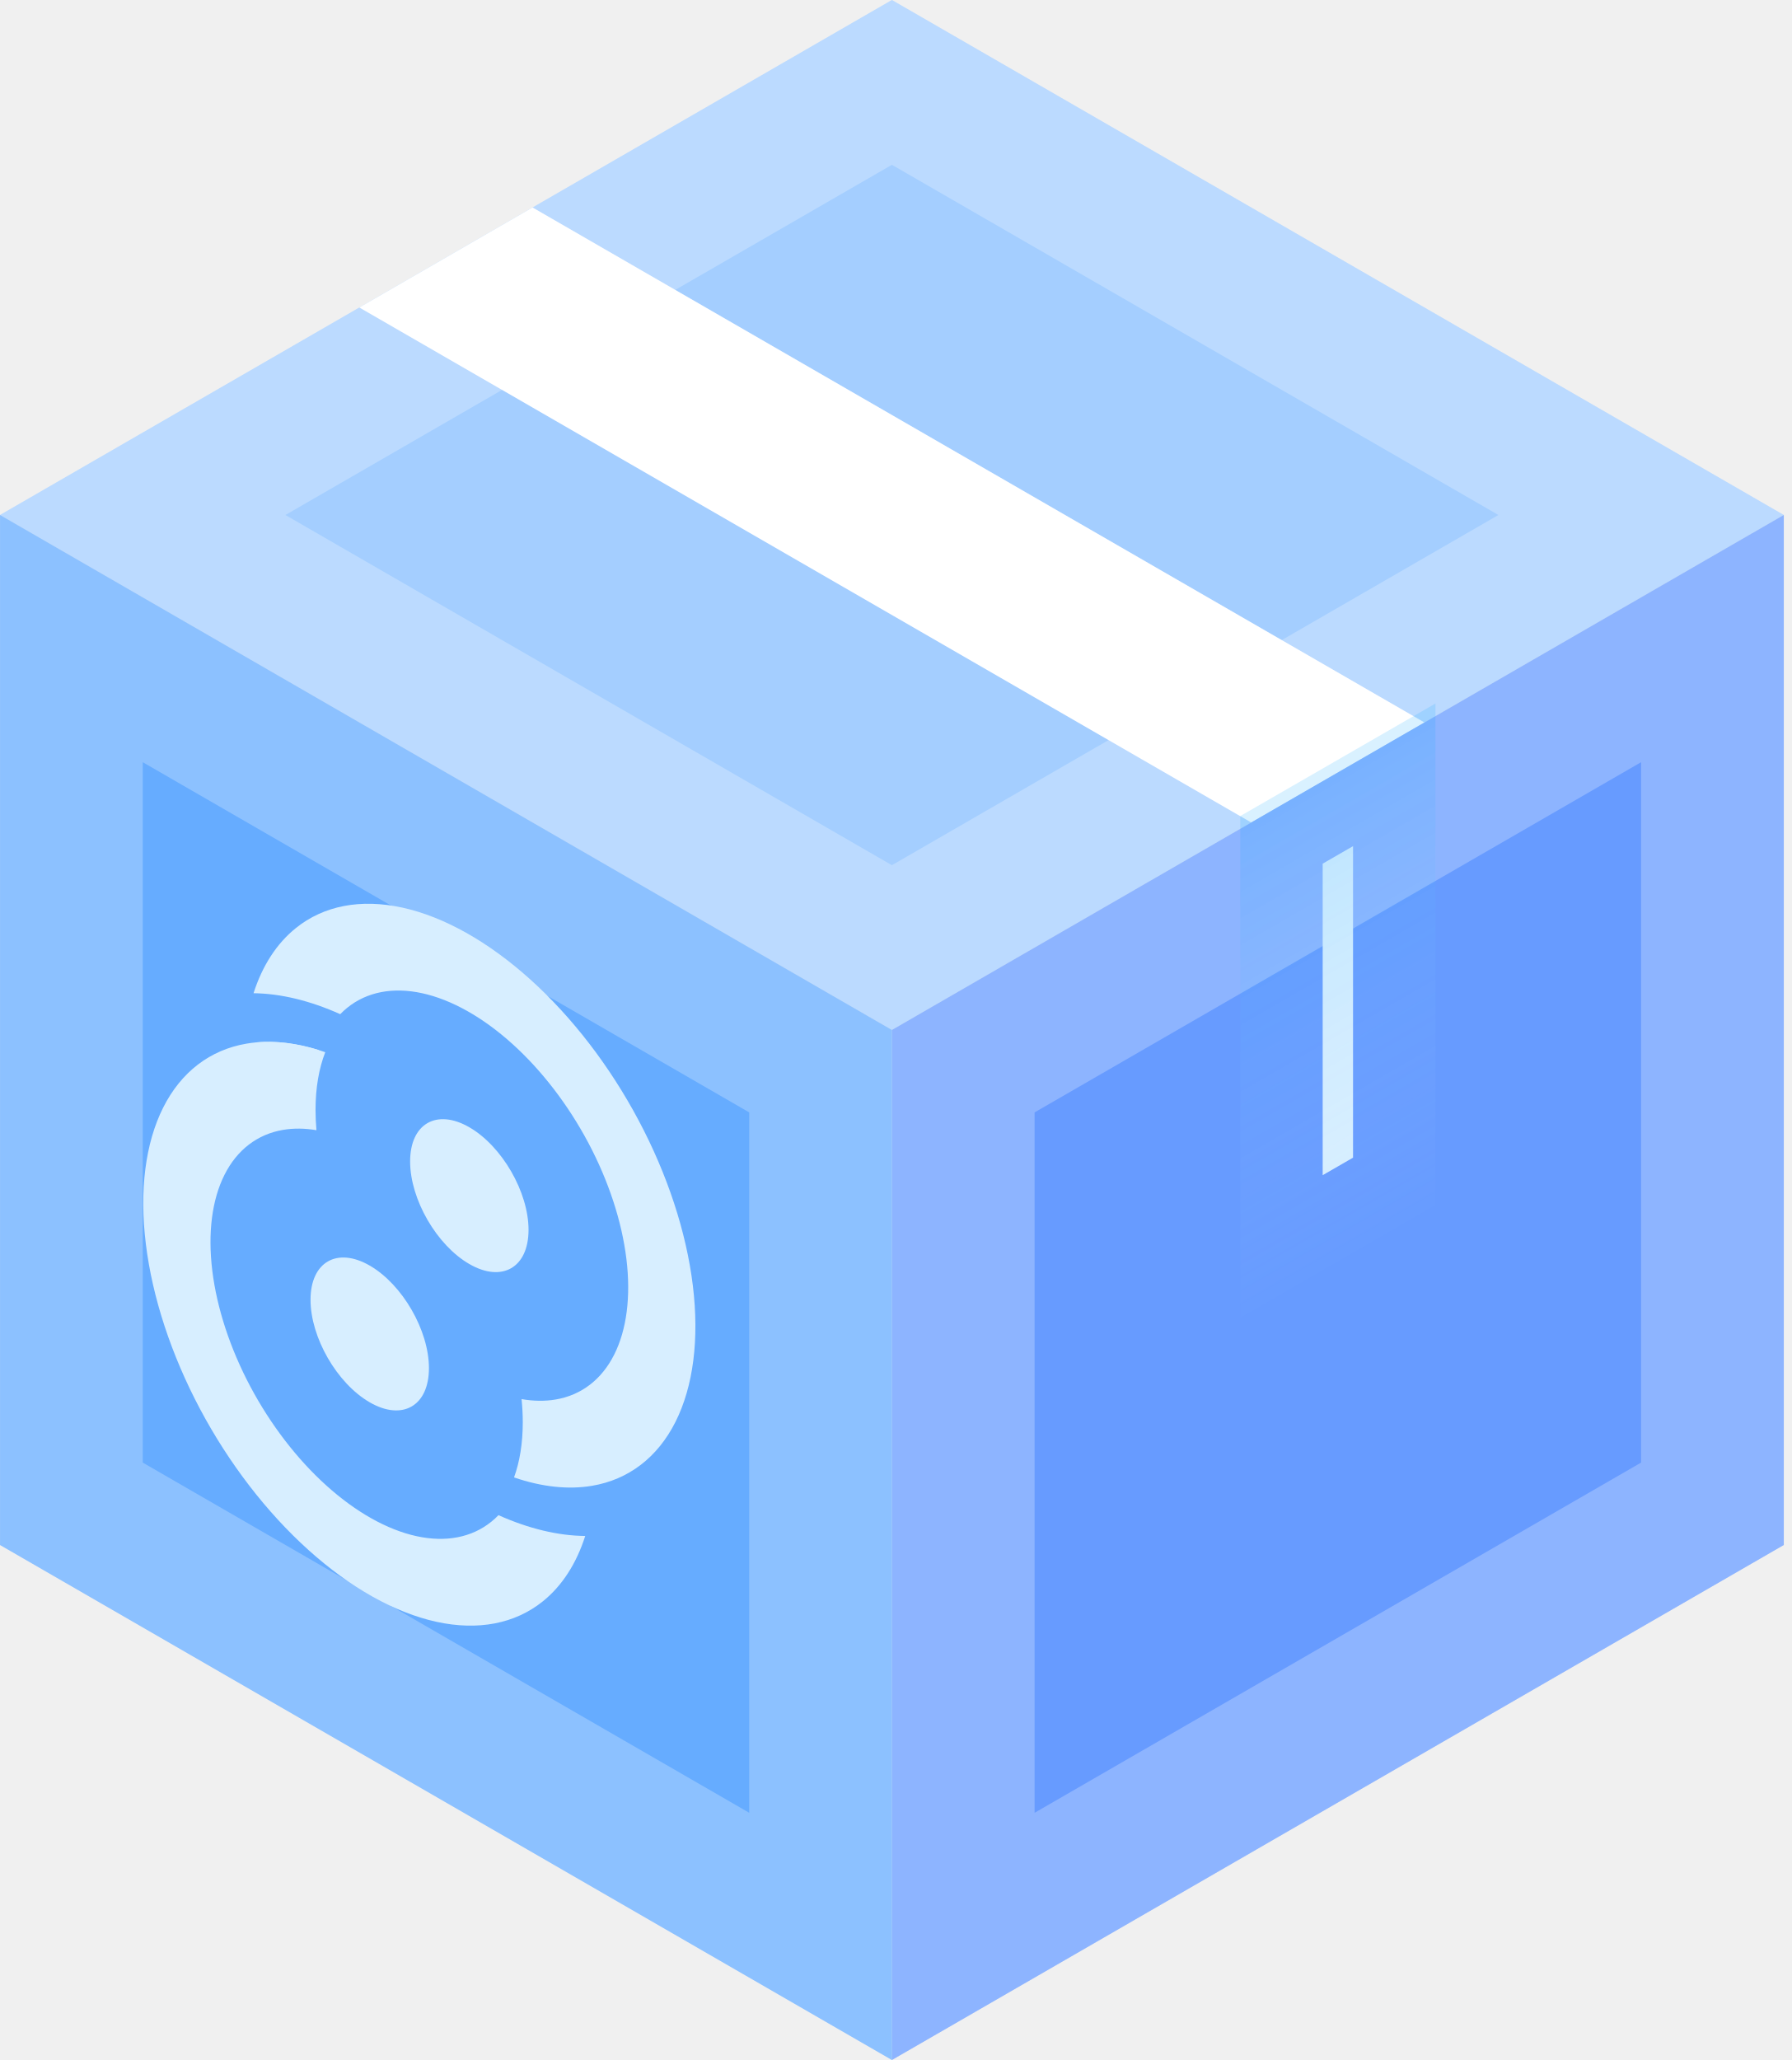
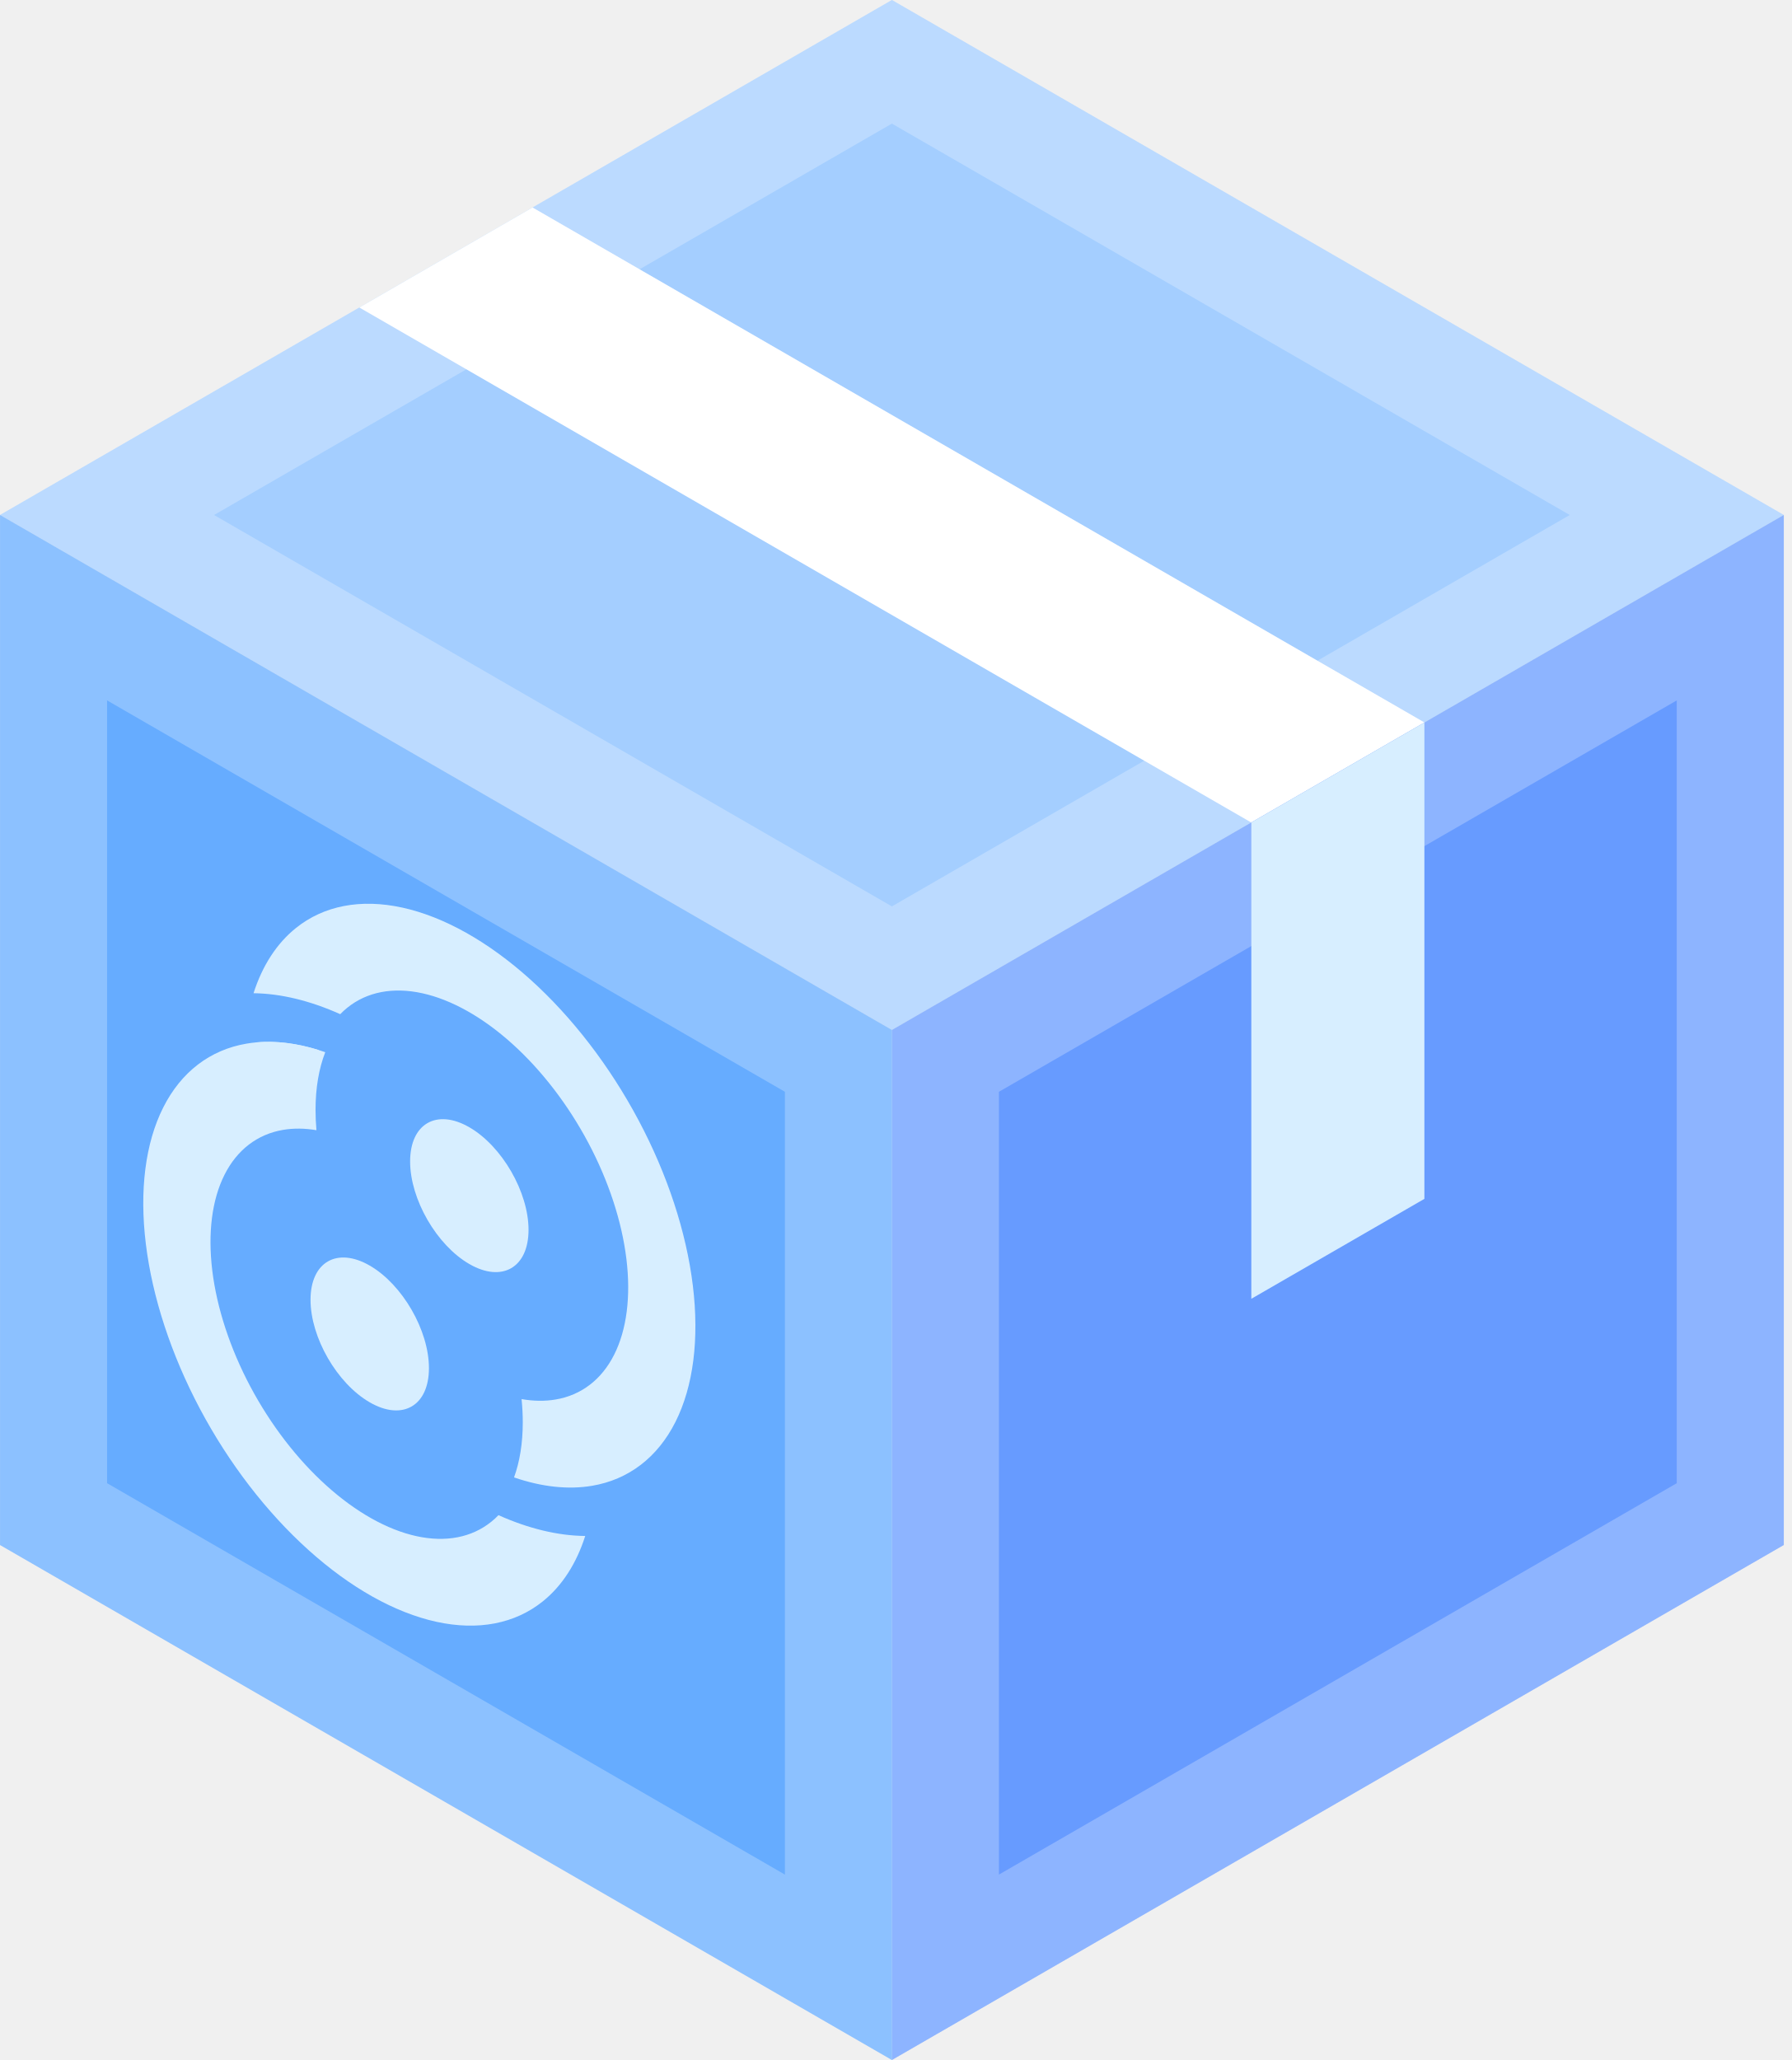
<svg xmlns="http://www.w3.org/2000/svg" width="87" height="100" viewBox="0 0 87 100" fill="none">
-   <g clip-path="url(#clip0_1054_2251)">
+   <g clip-path="url(#clip0_1122_2491)">
    <rect width="50" height="50" transform="matrix(0.866025 0.5 -0.866025 0.5 43.3008 0)" fill="#A4CEFF" />
-     <rect x="-2.38419e-07" y="4" width="42" height="42" transform="matrix(0.866025 0.5 -0.866025 0.5 46.7649 2)" stroke="white" stroke-opacity="0.25" stroke-width="8" />
+     <rect x="-1.78814e-07" y="3" width="44" height="44" transform="matrix(0.866025 0.5 -0.866025 0.5 45.8989 1.5)" stroke="white" stroke-opacity="0.25" stroke-width="6" />
    <rect width="50" height="9.707" transform="matrix(0.866025 0.5 -0.866025 0.5 25.8545 10.0732)" fill="white" />
    <rect x="-1.44651e-07" y="2.427" width="45.146" height="4.854" transform="matrix(0.866025 0.5 -0.866025 0.5 27.9562 11.2867)" stroke="white" stroke-opacity="0.25" stroke-width="4.854" />
    <rect width="50" height="50" transform="matrix(0.866025 -0.5 0 1 43.3008 49.9996)" fill="#679BFF" />
-     <rect x="3.464" y="2" width="42" height="42" transform="matrix(0.866025 -0.5 0 1 43.7649 51.7317)" stroke="white" stroke-opacity="0.25" stroke-width="8" />
-     <path d="M64.215 41.925L65.689 41.075V56.197L64.215 57.048V41.925Z" fill="#D7EEFF" stroke="url(#paint0_linear_1054_2251)" stroke-width="8" />
+     <rect x="2.598" y="1.5" width="44" height="44" transform="matrix(0.866025 -0.5 0 1 43.6489 51.2987)" stroke="white" stroke-opacity="0.25" stroke-width="6" />
+     <path d="M60.751 39.925L69.153 35.075V58.197L60.751 63.048V39.925Z" fill="#D7EEFF" />
    <rect width="50" height="50" transform="matrix(0.866025 0.5 0 1 0.00195312 24.9999)" fill="#66ACFF" />
-     <rect x="3.464" y="6" width="42" height="42" transform="matrix(0.866025 0.5 0 1 0.466055 23.2678)" stroke="white" stroke-opacity="0.25" stroke-width="8" />
+     <rect x="2.598" y="4.5" width="44" height="44" transform="matrix(0.866025 0.5 0 1 0.350029 23.7008)" stroke="white" stroke-opacity="0.25" stroke-width="6" />
    <path d="M25.66 59.701C25.66 61.534 24.373 62.277 22.786 61.361C21.198 60.444 19.911 58.215 19.911 56.382C19.911 54.548 21.198 53.805 22.786 54.722C24.373 55.639 25.66 57.868 25.66 59.701Z" fill="#D7EEFF" />
    <ellipse rx="3.319" ry="3.319" transform="matrix(-0.866025 -0.5 -7.57103e-08 -1 17.9505 64.7556)" fill="#D7EEFF" />
    <path fill-rule="evenodd" clip-rule="evenodd" d="M28.743 72.126C27.583 72.322 26.298 72.18 24.956 71.719C25.231 70.963 25.38 70.067 25.38 69.045C25.38 68.674 25.36 68.297 25.322 67.917C25.899 68.018 26.454 68.026 26.972 67.938C28.22 67.728 29.208 66.971 29.818 65.76C30.428 64.548 30.634 62.933 30.411 61.109C30.188 59.284 29.546 57.328 28.562 55.475C27.578 53.623 26.293 51.952 24.863 50.664C23.433 49.376 21.917 48.526 20.498 48.215C19.08 47.905 17.819 48.148 16.866 48.914C16.744 49.012 16.628 49.118 16.518 49.232C15.048 48.572 13.625 48.231 12.309 48.214C12.737 46.877 13.433 45.801 14.362 45.053C15.717 43.962 17.512 43.617 19.531 44.058C21.55 44.5 23.706 45.71 25.742 47.543C27.778 49.376 29.605 51.753 31.006 54.39C32.407 57.026 33.32 59.81 33.637 62.406C33.954 65.002 33.661 67.301 32.793 69.025C31.925 70.749 30.518 71.826 28.743 72.126ZM12.439 50.601L15.13 52.536C15.194 51.971 15.311 51.448 15.477 50.975C14.41 50.641 13.386 50.516 12.439 50.601Z" fill="#D7EEFF" />
-     <path fill-rule="evenodd" clip-rule="evenodd" d="M11.974 50.661C13.143 50.463 14.439 50.608 15.791 51.078C15.486 51.861 15.319 52.8 15.319 53.882C15.319 54.205 15.334 54.533 15.363 54.864C14.797 54.768 14.254 54.762 13.745 54.848C12.498 55.059 11.51 55.815 10.9 57.027C10.29 58.238 10.084 59.853 10.306 61.678C10.529 63.502 11.171 65.458 12.155 67.311C13.14 69.164 14.424 70.835 15.854 72.122C17.285 73.41 18.8 74.26 20.219 74.571C21.638 74.881 22.899 74.639 23.851 73.872C23.974 73.774 24.09 73.667 24.201 73.552C25.672 74.21 27.096 74.549 28.412 74.562C27.984 75.903 27.287 76.984 26.355 77.734C25 78.825 23.205 79.17 21.187 78.728C19.168 78.286 17.011 77.076 14.976 75.243C12.94 73.411 11.112 71.033 9.711 68.397C8.311 65.76 7.397 62.976 7.08 60.38C6.763 57.784 7.056 55.486 7.925 53.761C8.793 52.037 10.199 50.961 11.974 50.661ZM28.263 72.174L28.263 72.174C28.214 72.179 28.165 72.183 28.116 72.186C28.165 72.183 28.214 72.179 28.263 72.174ZM25.898 71.986C25.681 71.935 25.462 71.876 25.242 71.807C25.242 71.807 25.242 71.807 25.242 71.807C25.462 71.876 25.681 71.935 25.898 71.986Z" fill="#D7EEFF" />
+     <path fill-rule="evenodd" clip-rule="evenodd" d="M11.974 50.661C13.143 50.463 14.439 50.608 15.791 51.078C15.486 51.861 15.319 52.8 15.319 53.882C15.319 54.205 15.334 54.533 15.363 54.864C14.797 54.768 14.254 54.762 13.745 54.848C12.498 55.059 11.51 55.815 10.9 57.027C10.29 58.238 10.084 59.853 10.306 61.678C10.529 63.502 11.171 65.458 12.155 67.311C13.14 69.164 14.424 70.835 15.854 72.122C17.285 73.41 18.8 74.26 20.219 74.571C21.638 74.881 22.899 74.639 23.851 73.872C23.974 73.774 24.09 73.667 24.201 73.552C25.672 74.21 27.096 74.549 28.412 74.562C27.984 75.903 27.287 76.984 26.355 77.734C25 78.825 23.205 79.17 21.187 78.728C19.168 78.286 17.011 77.076 14.976 75.243C12.94 73.411 11.112 71.033 9.711 68.397C8.311 65.76 7.397 62.976 7.08 60.38C6.763 57.784 7.056 55.486 7.925 53.761C8.793 52.037 10.199 50.961 11.974 50.661Z" fill="#D7EEFF" />
  </g>
  <defs>
-     <linearGradient id="paint0_linear_1054_2251" x1="64.952" y1="37.5" x2="75.66" y2="56.048" gradientUnits="userSpaceOnUse">
-       <stop stop-color="#00A3FF" stop-opacity="0.15" />
-       <stop offset="1" stop-color="white" stop-opacity="0" />
-     </linearGradient>
-     <clipPath id="clip0_1054_2251">
+     <clipPath id="clip0_1122_2491">
      <rect width="87" height="100" fill="white" />
    </clipPath>
  </defs>
</svg>
